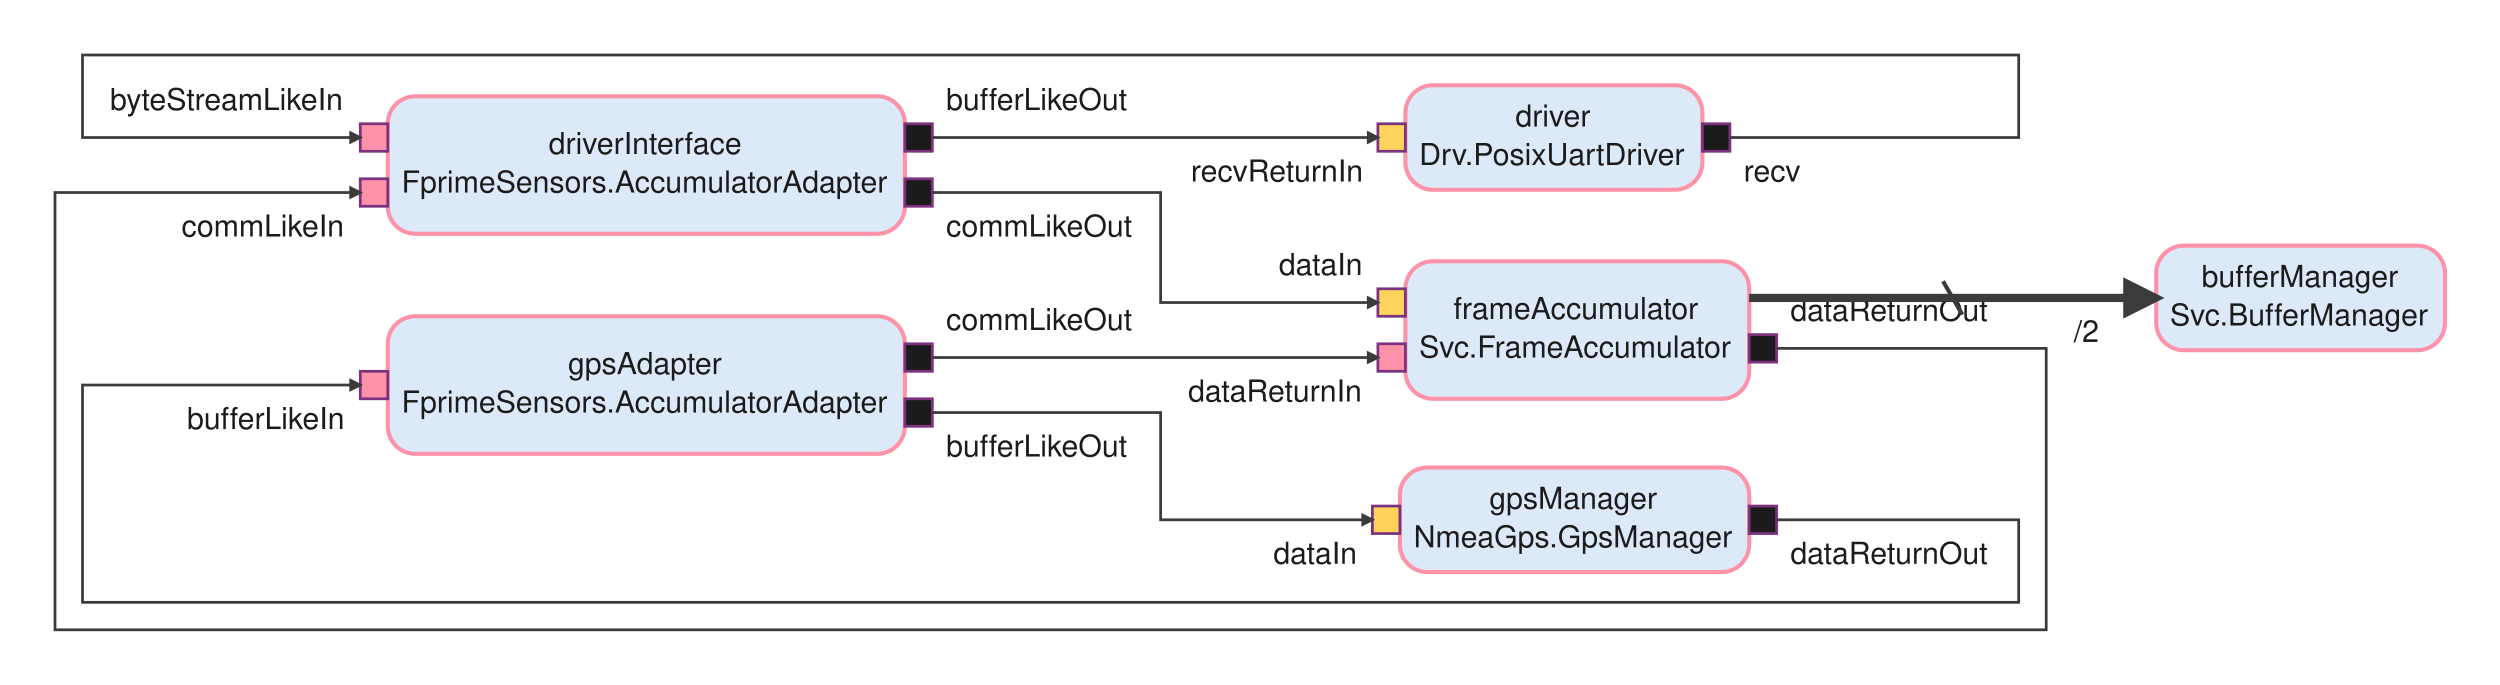
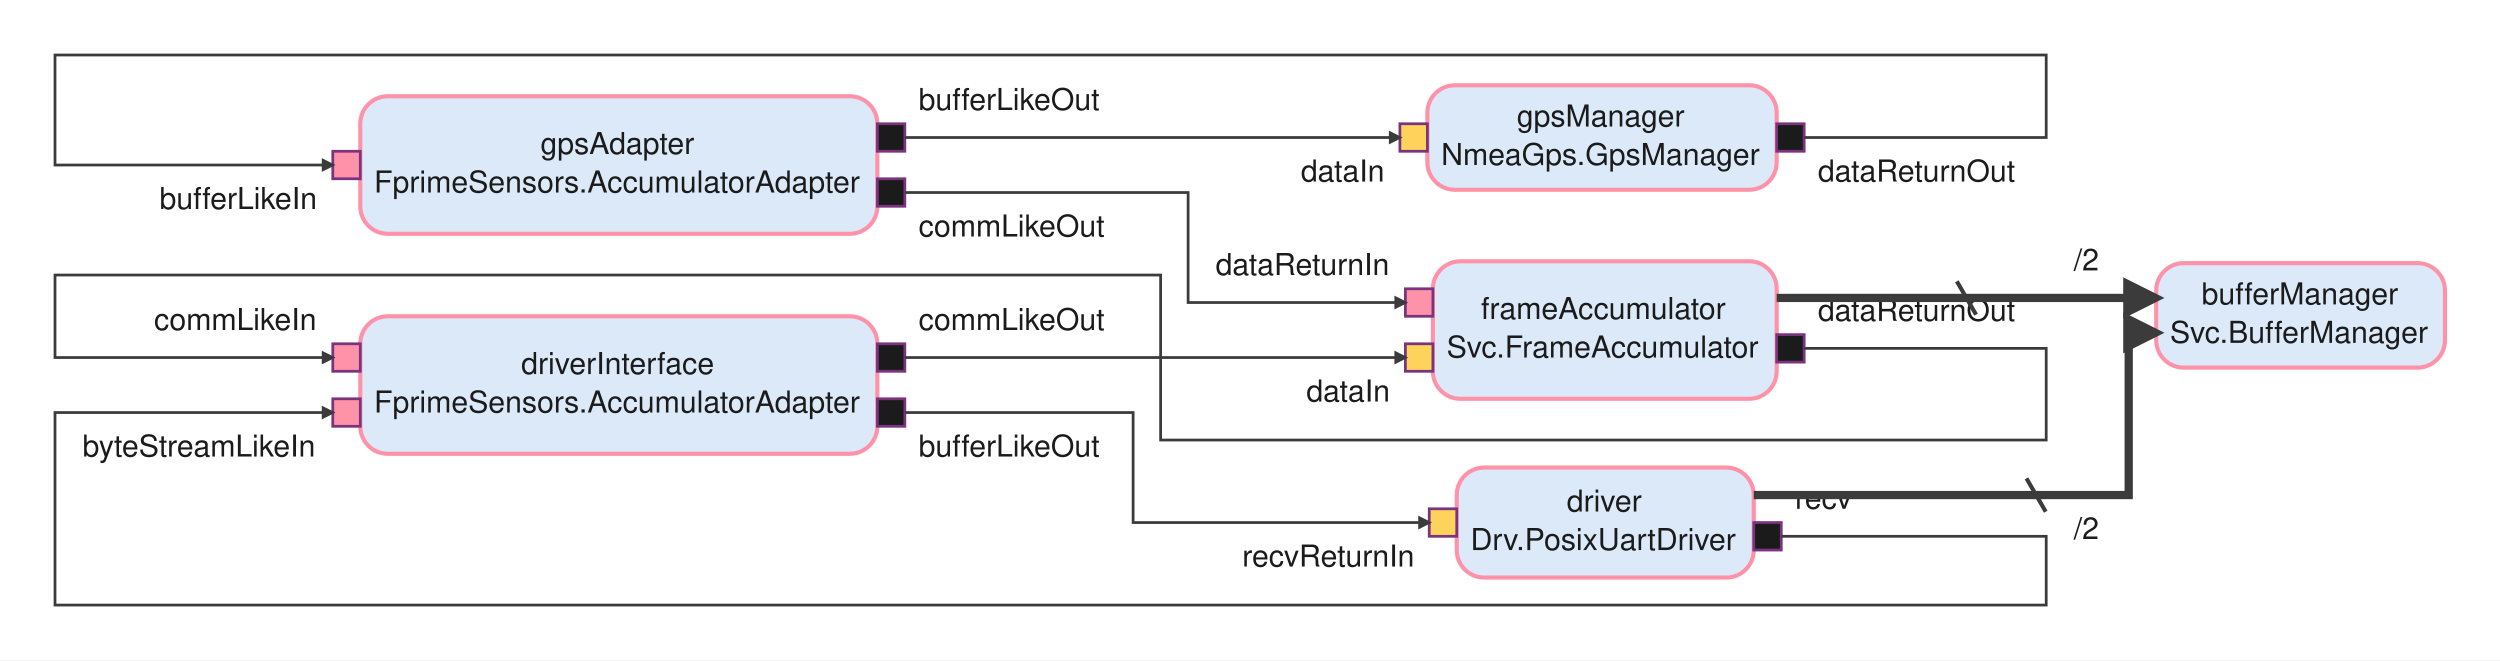
- <svg xmlns="http://www.w3.org/2000/svg" width="909" height="249" viewBox="-8 -8 909 249">
+ <svg xmlns="http://www.w3.org/2000/svg" width="909" height="240" viewBox="-8 -8 909 240">
  <style>
    text { font-family: Helvetica, Arial, sans-serif; font-size: 11px; font-weight: normal; }
    .sprotty-node { fill: #dbe9f9; stroke: #1b1b1b; stroke-width: 1.5; }
    .sprotty-label { fill: #1b1b1b; stroke: none; }
    .node-label { fill: #1b1b1b; }
    .sprotty-port { fill: #1b1b1b; stroke: #7b337d; stroke-width: 1; }
    .sprotty-edge { fill: none; stroke: #3b3b3b; }
    .sprotty-edge-arrow { fill: #3b3b3b; stroke-width: 0; }
    .component-active { stroke: #3FB984; }
    .component-passive { stroke: #fe92a8; }
    .topology-node { fill: #f1f1f1; stroke: #1b1b1b; stroke-dasharray: 8 4; }
    .boundary-port { stroke: #1b1b1b; stroke-width: 1; }
    .boundary-input { fill: #9cc8ff; }
    .boundary-output { fill: #f5c58a; }
    .sprotty-edge path.edge-implicit { stroke-dasharray: 5 4; opacity: 0.85; }
    .sprotty-edge path.edge-bus { stroke-width: 3px; }
    .sprotty-edge path.edge-bus.edge-implicit { stroke-dasharray: 8 5; }
    .sprotty-edge .edge-bus-slash { stroke-width: 1.5px; }
    .port-sync { fill: #fe92a8; }
    .port-guarded { fill: #FDD35C; }
    </style>
  <defs>
    <marker id="arrow" viewBox="0 0 10 10" refX="8" refY="5" markerWidth="5" markerHeight="5" orient="auto-start-reverse" class="sprotty-edge-arrow">
      <path d="M 0 0 L 10 5 L 0 10 z" />
    </marker>
  </defs>
-   <rect x="-8" y="-8" width="909" height="249" fill="#ffffff" />
-   <g id="NmeaGps.bufferManager" transform="translate(776,81.33)">
+   <rect x="-8" y="-8" width="909" height="240" fill="#ffffff" />
+   <g id="NmeaGps.bufferManager" transform="translate(776,87.67)">
    <rect class="sprotty-node task component-passive" width="105" height="38" rx="10" />
    <text class="sprotty-label node-label" x="16.50" y="15">bufferManager</text>
    <text class="sprotty-label node-label" x="5" y="29">Svc.BufferManager</text>
  </g>
-   <g id="NmeaGps.driver" transform="translate(503,23)">
-     <rect class="sprotty-node task component-passive" width="108" height="38" rx="10" />
-     <text class="sprotty-label node-label" x="40" y="15">driver</text>
-     <text class="sprotty-label node-label" x="5" y="29">Drv.PosixUartDriver</text>
-     <g id="NmeaGps.driver.recv.0" transform="translate(108,14)">
+   <g id="NmeaGps.driver" transform="translate(521.67,162)">
+     <rect class="sprotty-node task component-passive" width="108" height="40" rx="10" />
+     <text class="sprotty-label node-label" x="40" y="16">driver</text>
+     <text class="sprotty-label node-label" x="5" y="30">Drv.PosixUartDriver</text>
+     <g id="NmeaGps.driver.recv.0" transform="translate(108,20)">
      <rect class="sprotty-port" width="10" height="10" />
-       <text class="sprotty-label" x="15" y="21">recv</text>
+       <text class="sprotty-label" x="15" y="-5">recv</text>
    </g>
-     <g id="NmeaGps.driver.recvReturnIn.0" transform="translate(-10,14)">
+     <g id="NmeaGps.driver.recvReturnIn.0" transform="translate(-10,15)">
      <rect class="sprotty-port port-guarded" width="10" height="10" />
      <text class="sprotty-label" x="-68" y="21">recvReturnIn</text>
    </g>
  </g>
-   <g id="NmeaGps.driverInterface" transform="translate(133,27)">
+   <g id="NmeaGps.driverInterface" transform="translate(123,107)">
    <rect class="sprotty-node task component-passive" width="188" height="50" rx="10" />
    <text class="sprotty-label node-label" x="58.50" y="21">driverInterface</text>
    <text class="sprotty-label node-label" x="5" y="35">FprimeSensors.AccumulatorAdapter</text>
-     <g id="NmeaGps.driverInterface.bufferLikeOut.0" transform="translate(188,10)">
+     <g id="NmeaGps.driverInterface.bufferLikeOut.0" transform="translate(188,30)">
      <rect class="sprotty-port" width="10" height="10" />
-       <text class="sprotty-label" x="15" y="-5">bufferLikeOut</text>
+       <text class="sprotty-label" x="15" y="21">bufferLikeOut</text>
    </g>
-     <g id="NmeaGps.driverInterface.byteStreamLikeIn.0" transform="translate(-10,10)">
+     <g id="NmeaGps.driverInterface.byteStreamLikeIn.0" transform="translate(-10,30)">
      <rect class="sprotty-port port-sync" width="10" height="10" />
-       <text class="sprotty-label" x="-91" y="-5">byteStreamLikeIn</text>
+       <text class="sprotty-label" x="-91" y="21">byteStreamLikeIn</text>
    </g>
-     <g id="NmeaGps.driverInterface.commLikeIn.0" transform="translate(-10,30)">
+     <g id="NmeaGps.driverInterface.commLikeIn.0" transform="translate(-10,10)">
      <rect class="sprotty-port port-sync" width="10" height="10" />
-       <text class="sprotty-label" x="-65" y="21">commLikeIn</text>
+       <text class="sprotty-label" x="-65" y="-5">commLikeIn</text>
    </g>
-     <g id="NmeaGps.driverInterface.commLikeOut.0" transform="translate(188,30)">
+     <g id="NmeaGps.driverInterface.commLikeOut.0" transform="translate(188,10)">
      <rect class="sprotty-port" width="10" height="10" />
-       <text class="sprotty-label" x="15" y="21">commLikeOut</text>
+       <text class="sprotty-label" x="15" y="-5">commLikeOut</text>
    </g>
  </g>
-   <g id="NmeaGps.frameAccumulator" transform="translate(503,87)">
+   <g id="NmeaGps.frameAccumulator" transform="translate(513,87)">
    <rect class="sprotty-node task component-passive" width="125" height="50" rx="10" />
    <text class="sprotty-label node-label" x="17.50" y="21">frameAccumulator</text>
    <text class="sprotty-label node-label" x="5" y="35">Svc.FrameAccumulator</text>
-     <g id="NmeaGps.frameAccumulator.dataIn.0" transform="translate(-10,10)">
+     <g id="NmeaGps.frameAccumulator.dataIn.0" transform="translate(-10,30)">
      <rect class="sprotty-port port-guarded" width="10" height="10" />
-       <text class="sprotty-label" x="-36" y="-5">dataIn</text>
+       <text class="sprotty-label" x="-36" y="21">dataIn</text>
    </g>
-     <g id="NmeaGps.frameAccumulator.dataReturnIn.0" transform="translate(-10,30)">
+     <g id="NmeaGps.frameAccumulator.dataReturnIn.0" transform="translate(-10,10)">
      <rect class="sprotty-port port-sync" width="10" height="10" />
-       <text class="sprotty-label" x="-69" y="21">dataReturnIn</text>
+       <text class="sprotty-label" x="-69" y="-5">dataReturnIn</text>
    </g>
    <g id="NmeaGps.frameAccumulator.dataReturnOut.0" transform="translate(125,26.67)">
      <rect class="sprotty-port" width="10" height="10" />
      <text class="sprotty-label" x="15" y="-5">dataReturnOut</text>
    </g>
  </g>
-   <g id="NmeaGps.gpsAdapter" transform="translate(133,107)">
+   <g id="NmeaGps.gpsAdapter" transform="translate(123,27)">
    <rect class="sprotty-node task component-passive" width="188" height="50" rx="10" />
    <text class="sprotty-label node-label" x="65.50" y="21">gpsAdapter</text>
    <text class="sprotty-label node-label" x="5" y="35">FprimeSensors.AccumulatorAdapter</text>
    <g id="NmeaGps.gpsAdapter.bufferLikeIn.0" transform="translate(-10,20)">
      <rect class="sprotty-port port-sync" width="10" height="10" />
      <text class="sprotty-label" x="-63" y="21">bufferLikeIn</text>
    </g>
-     <g id="NmeaGps.gpsAdapter.bufferLikeOut.0" transform="translate(188,30)">
+     <g id="NmeaGps.gpsAdapter.bufferLikeOut.0" transform="translate(188,10)">
      <rect class="sprotty-port" width="10" height="10" />
-       <text class="sprotty-label" x="15" y="21">bufferLikeOut</text>
+       <text class="sprotty-label" x="15" y="-5">bufferLikeOut</text>
    </g>
-     <g id="NmeaGps.gpsAdapter.commLikeOut.0" transform="translate(188,10)">
+     <g id="NmeaGps.gpsAdapter.commLikeOut.0" transform="translate(188,30)">
      <rect class="sprotty-port" width="10" height="10" />
-       <text class="sprotty-label" x="15" y="-5">commLikeOut</text>
+       <text class="sprotty-label" x="15" y="21">commLikeOut</text>
    </g>
  </g>
-   <g id="NmeaGps.gpsManager" transform="translate(501,162)">
+   <g id="NmeaGps.gpsManager" transform="translate(511,23)">
    <rect class="sprotty-node task component-passive" width="127" height="38" rx="10" />
    <text class="sprotty-label node-label" x="32.50" y="15">gpsManager</text>
    <text class="sprotty-label node-label" x="5" y="29">NmeaGps.GpsManager</text>
    <g id="NmeaGps.gpsManager.dataIn.0" transform="translate(-10,14)">
      <rect class="sprotty-port port-guarded" width="10" height="10" />
      <text class="sprotty-label" x="-36" y="21">dataIn</text>
    </g>
    <g id="NmeaGps.gpsManager.dataReturnOut.0" transform="translate(127,14)">
      <rect class="sprotty-port" width="10" height="10" />
      <text class="sprotty-label" x="15" y="21">dataReturnOut</text>
    </g>
  </g>
  <g id="Gps.connection.0" class="sprotty-edge">
-     <path d="M 331,142 L 414,142 L 414,181 L 491,181" marker-end="url(#arrow)" />
+     <path d="M 321,42 L 501,42" marker-end="url(#arrow)" />
  </g>
  <g id="Gps.connection.1" class="sprotty-edge">
-     <path d="M 638,181 L 726,181 L 726,211 L 22,211 L 22,132 L 123,132" marker-end="url(#arrow)" />
+     <path d="M 648,42 L 736,42 L 736,12 L 12,12 L 12,52 L 113,52" marker-end="url(#arrow)" />
  </g>
  <g id="bus.NmeaGps.frameAccumulator.NmeaGps.bufferManager" class="sprotty-edge">
-     <path class="edge-bus" d="M 628,100.33 L 776,100.33" marker-end="url(#arrow)" />
-     <line class="edge-bus-slash" x1="698.50" y1="94.27" x2="705.50" y2="106.40" />
-     <text class="sprotty-label" x="746" y="116.33">/2</text>
+     <path class="edge-bus" d="M 638,100.33 L 776,100.33" marker-end="url(#arrow)" />
+     <line class="edge-bus-slash" x1="703.50" y1="94.27" x2="710.50" y2="106.40" />
+     <text class="sprotty-label" x="746" y="90.33">/2</text>
  </g>
  <g id="Gps.connection.4" class="sprotty-edge">
-     <path d="M 331,122 L 493,122" marker-end="url(#arrow)" />
+     <path d="M 321,62 L 424,62 L 424,102 L 503,102" marker-end="url(#arrow)" />
  </g>
  <g id="Gps.connection.5" class="sprotty-edge">
-     <path d="M 331,62 L 414,62 L 414,102 L 493,102" marker-end="url(#arrow)" />
+     <path d="M 321,122 L 503,122" marker-end="url(#arrow)" />
  </g>
  <g id="Gps.connection.6" class="sprotty-edge">
-     <path d="M 638,118.67 L 736,118.67 L 736,221 L 12,221 L 12,62 L 123,62" marker-end="url(#arrow)" />
+     <path d="M 648,118.67 L 736,118.67 L 736,152 L 414,152 L 414,92 L 12,92 L 12,122 L 113,122" marker-end="url(#arrow)" />
  </g>
  <g id="Gps.connection.7" class="sprotty-edge">
-     <path d="M 621,42 L 726,42 L 726,12 L 22,12 L 22,42 L 123,42" marker-end="url(#arrow)" />
+     <path d="M 639.67,187 L 736,187 L 736,212 L 12,212 L 12,142 L 113,142" marker-end="url(#arrow)" />
  </g>
  <g id="Gps.connection.8" class="sprotty-edge">
-     <path d="M 331,42 L 493,42" marker-end="url(#arrow)" />
+     <path d="M 321,142 L 404,142 L 404,182 L 511.67,182" marker-end="url(#arrow)" />
+   </g>
+   <g id="bus.NmeaGps.driver.NmeaGps.bufferManager" class="sprotty-edge">
+     <path class="edge-bus" d="M 629.67,172 L 766,172 L 766,113.00 L 776,113.00" marker-end="url(#arrow)" />
+     <line class="edge-bus-slash" x1="728.83" y1="165.94" x2="735.83" y2="178.06" />
+     <text class="sprotty-label" x="746" y="188">/2</text>
  </g>
</svg>
